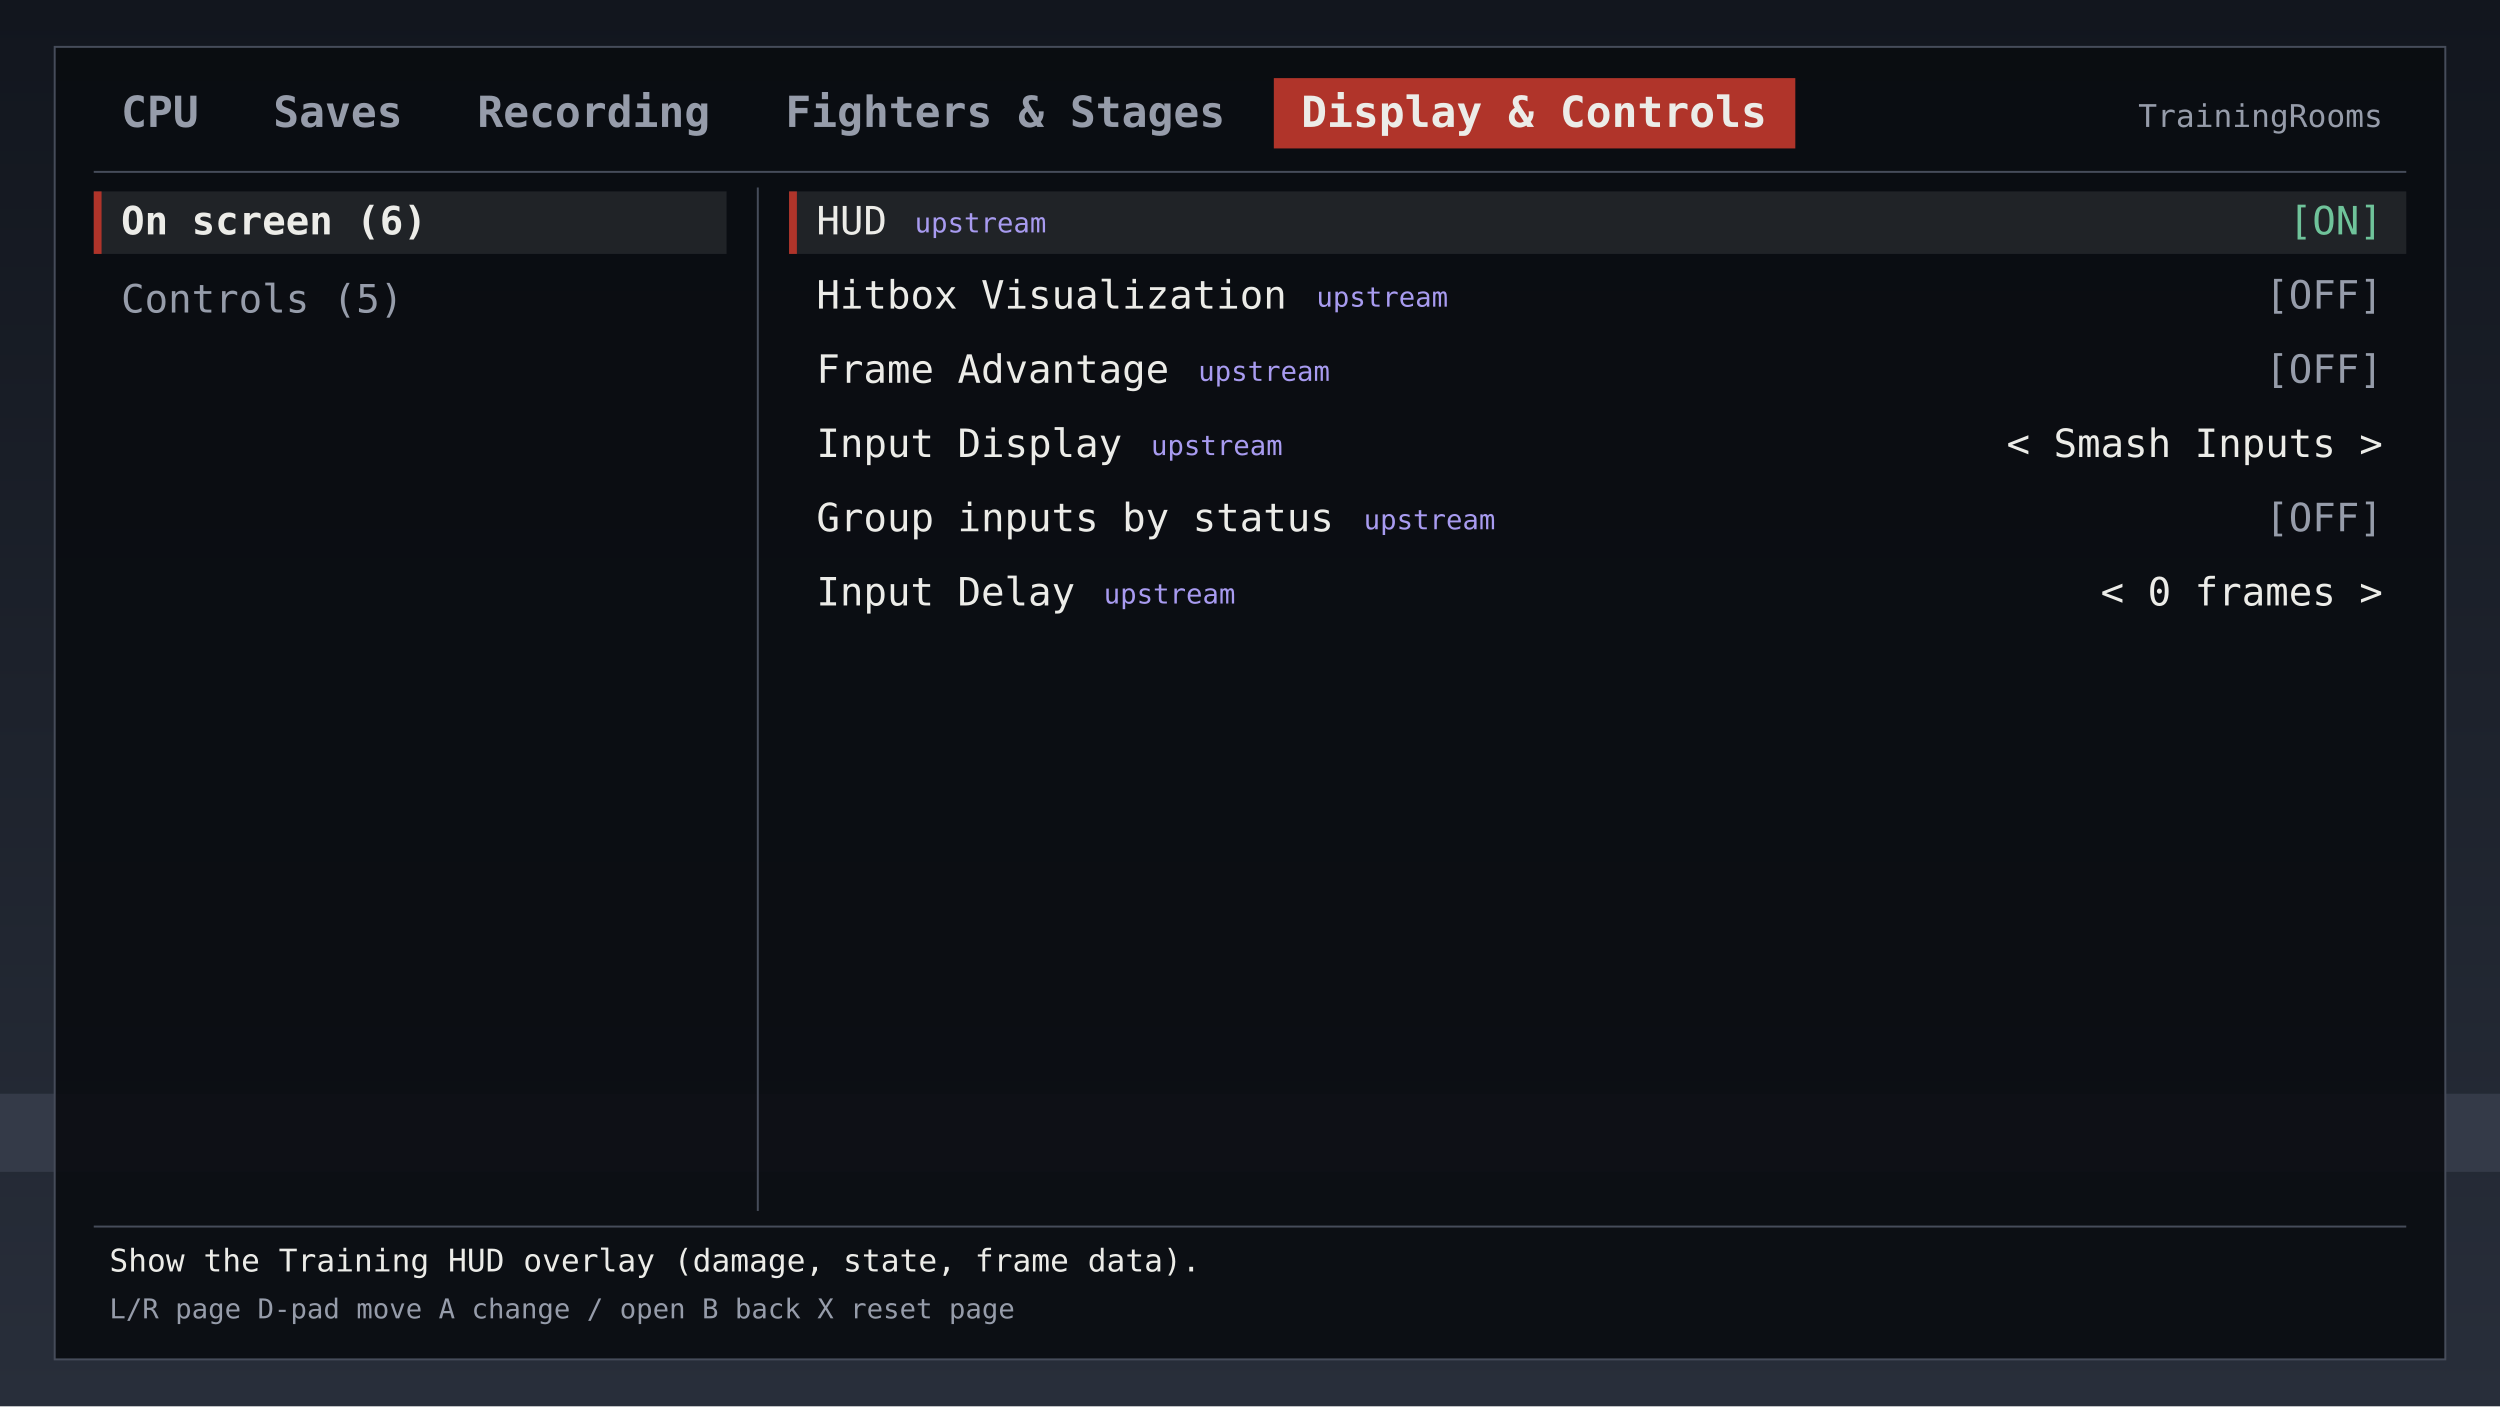
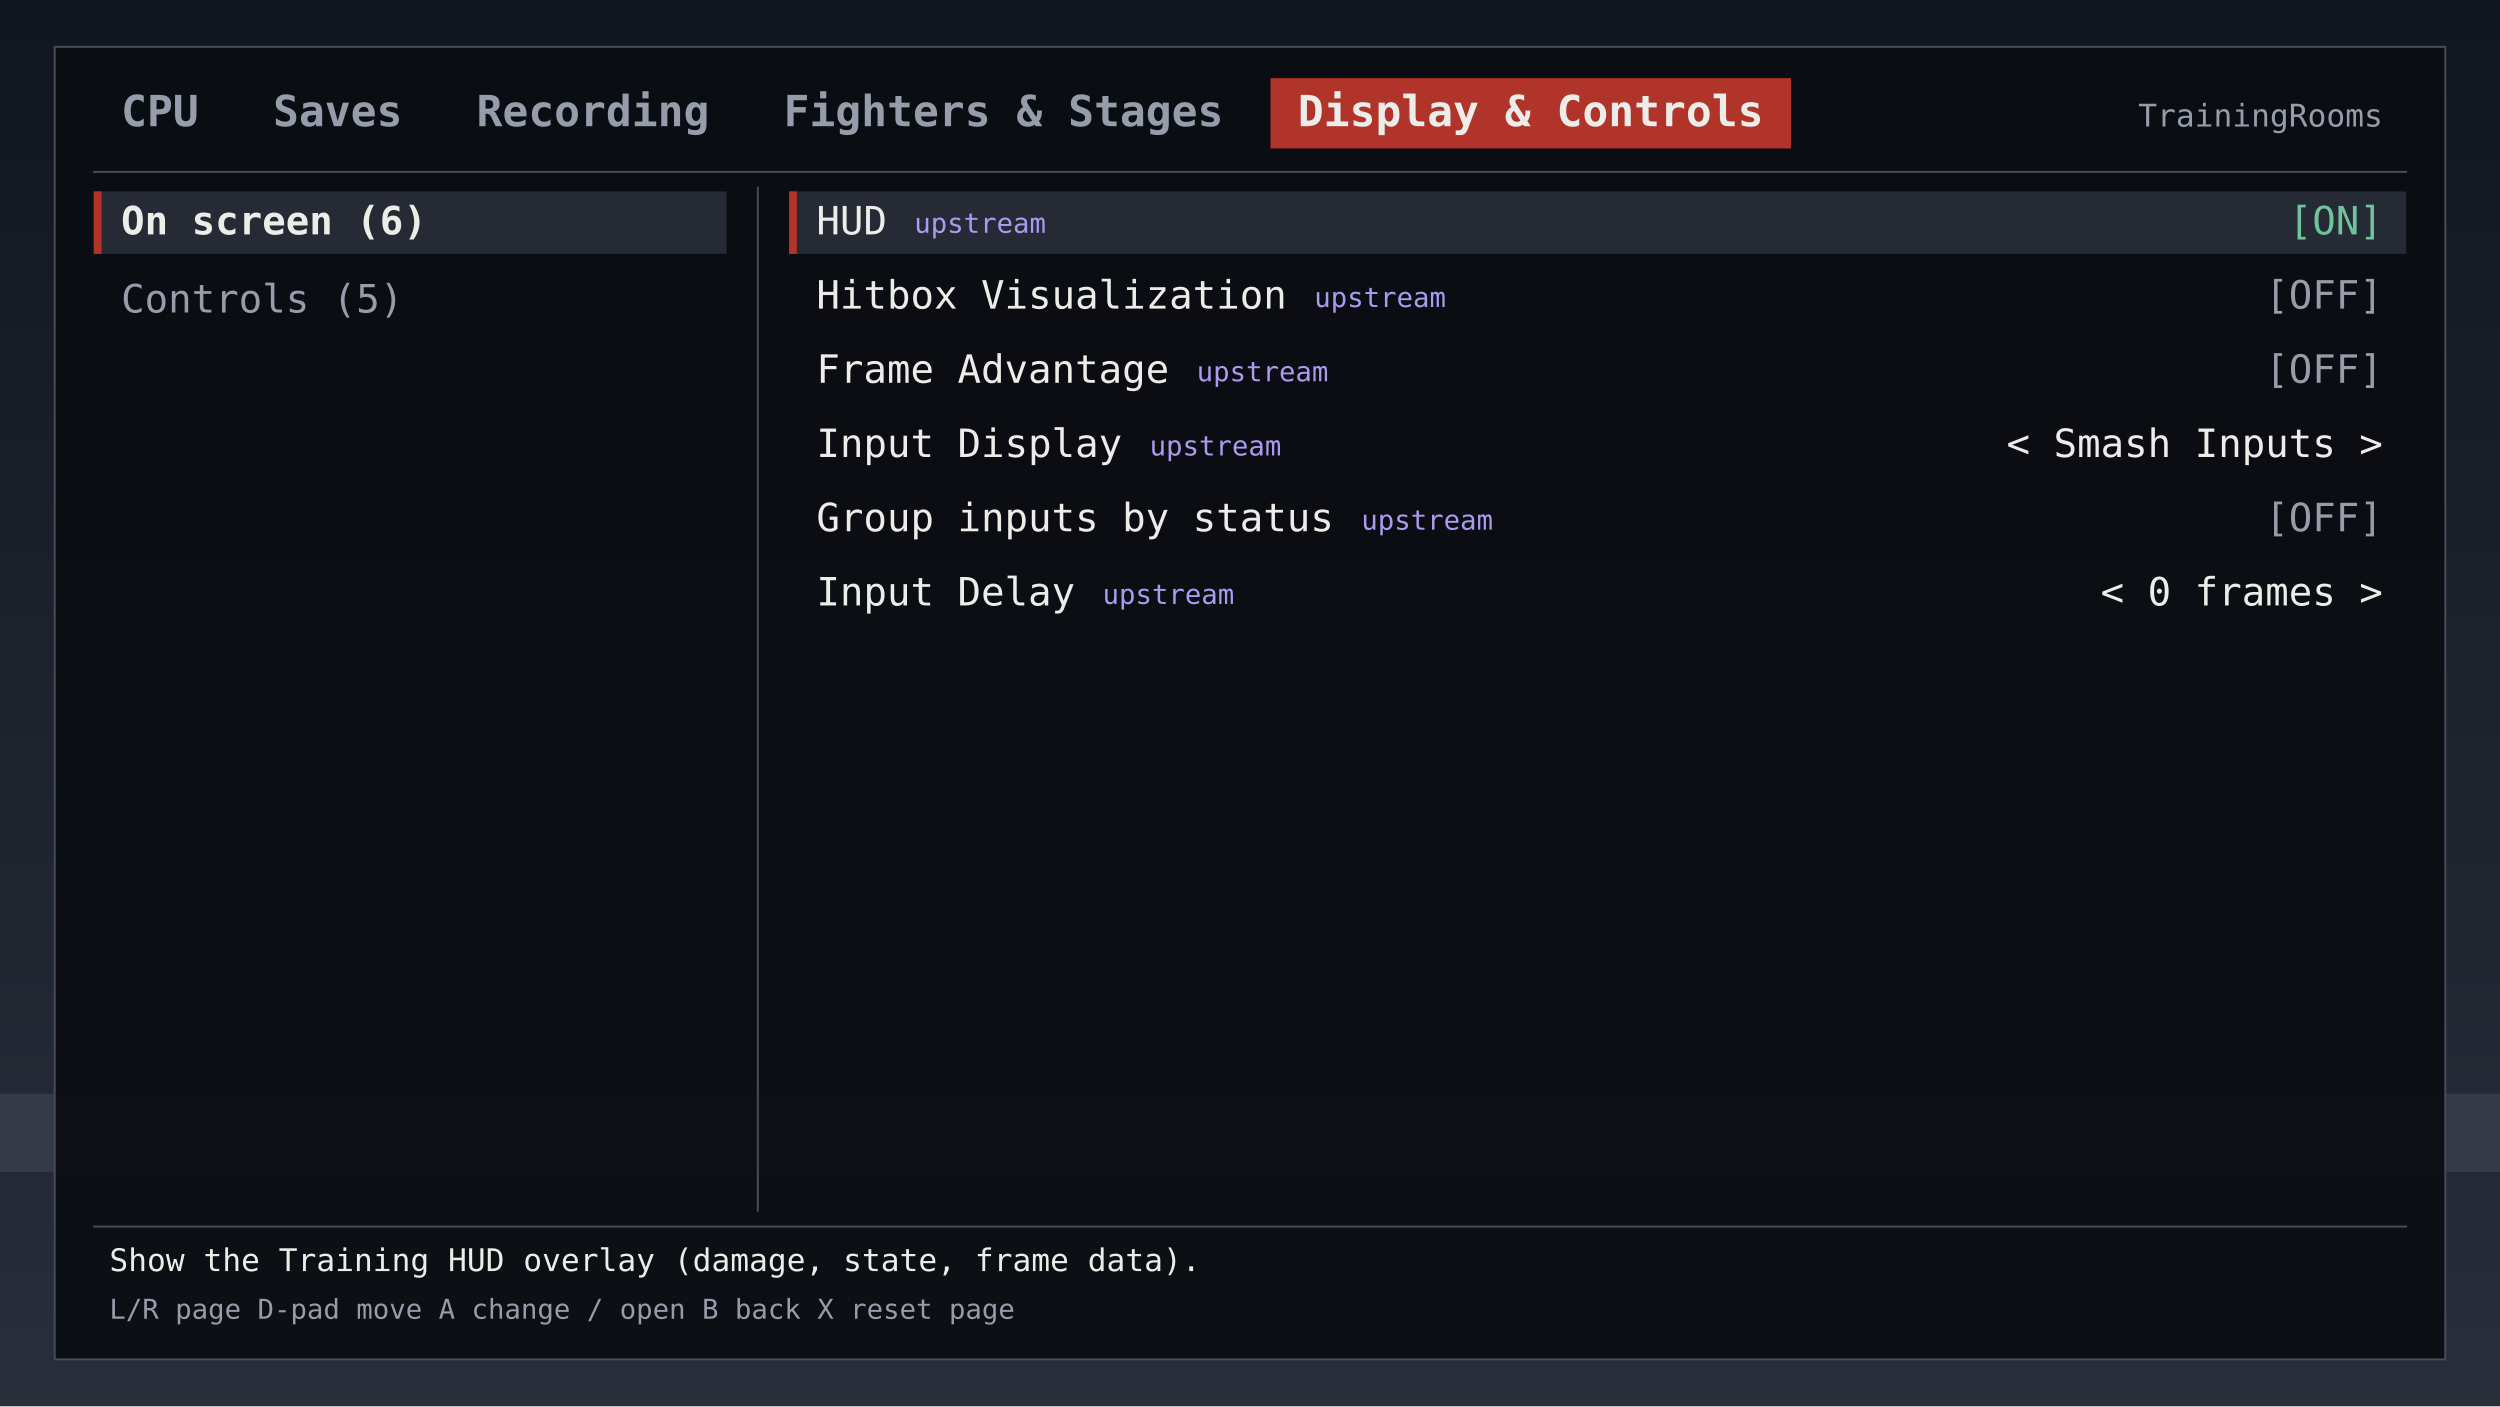
<svg xmlns="http://www.w3.org/2000/svg" width="1280" height="720" viewBox="0 0 1280 720" font-family="DejaVu Sans Mono, monospace">
  <defs>
    <linearGradient id="g" x1="0" y1="0" x2="0" y2="1">
-       <stop offset="0" stop-color="rgb(18, 22, 30)" />
-       <stop offset="1" stop-color="rgb(40, 46, 58)" />
+       <stop offset="0" stop-color="rgb(18,22,30)" />
+       <stop offset="1" stop-color="rgb(40,46,58)" />
    </linearGradient>
  </defs>
  <rect width="1280" height="720" fill="url(#g)" />
-   <rect y="560" width="1280" height="40" fill="rgb(52,58,72)" />
-   <rect x="28" y="24" width="1224" height="672" fill="rgb(10,12,16)" fill-opacity="0.89" stroke="rgb(70, 76, 90)" />
-   <text x="62" y="65" font-size="22" fill="rgb(150, 156, 170)" font-weight="bold" text-anchor="start">CPU</text>
-   <text x="139.9" y="65" font-size="22" fill="rgb(150, 156, 170)" font-weight="bold" text-anchor="start">Saves</text>
-   <text x="244.4" y="65" font-size="22" fill="rgb(150, 156, 170)" font-weight="bold" text-anchor="start">Recording</text>
-   <text x="402.1" y="65" font-size="22" fill="rgb(150, 156, 170)" font-weight="bold" text-anchor="start">Fighters &amp; Stages</text>
-   <rect x="652.2" y="40" width="267" height="36" fill="rgb(176, 52, 42)" />
-   <text x="666.2" y="65" font-size="22" fill="rgb(236, 236, 232)" font-weight="bold" text-anchor="start">Display &amp; Controls</text>
-   <text x="1220" y="65" font-size="16" fill="rgb(150, 156, 170)" font-weight="normal" text-anchor="end">TrainingRooms</text>
-   <line x1="48" y1="88" x2="1232" y2="88" stroke="rgb(70, 76, 90)" />
-   <line x1="48" y1="628" x2="1232" y2="628" stroke="rgb(70, 76, 90)" />
-   <rect x="48" y="98" width="324" height="32" fill="white" fill-opacity="0.09" />
-   <rect x="48" y="98" width="4" height="32" fill="rgb(176, 52, 42)" />
-   <text x="62" y="120" font-size="20" fill="rgb(236, 236, 232)" font-weight="bold" text-anchor="start">On screen  (6)</text>
-   <text x="62" y="160" font-size="20" fill="rgb(150, 156, 170)" font-weight="normal" text-anchor="start">Controls  (5)</text>
-   <line x1="388" y1="96" x2="388" y2="620" stroke="rgb(70, 76, 90)" />
-   <rect x="404" y="98" width="828" height="32" fill="white" fill-opacity="0.09" />
-   <rect x="404" y="98" width="4" height="32" fill="rgb(176, 52, 42)" />
-   <text x="418" y="120" font-size="20" fill="rgb(236, 236, 232)" font-weight="normal" text-anchor="start">HUD</text>
-   <text x="468.3" y="119" font-size="14" fill="rgb(168, 155, 240)" font-weight="normal" text-anchor="start">upstream</text>
-   <text x="1220" y="120" font-size="20" fill="rgb(111, 195, 154)" font-weight="normal" text-anchor="end">[ON]</text>
-   <text x="418" y="158" font-size="20" fill="rgb(236, 236, 232)" font-weight="normal" text-anchor="start">Hitbox Visualization</text>
-   <text x="674.0" y="157" font-size="14" fill="rgb(168, 155, 240)" font-weight="normal" text-anchor="start">upstream</text>
-   <text x="1220" y="158" font-size="20" fill="rgb(150, 156, 170)" font-weight="normal" text-anchor="end">[OFF]</text>
-   <text x="418" y="196" font-size="20" fill="rgb(236, 236, 232)" font-weight="normal" text-anchor="start">Frame Advantage</text>
-   <text x="613.5" y="195" font-size="14" fill="rgb(168, 155, 240)" font-weight="normal" text-anchor="start">upstream</text>
-   <text x="1220" y="196" font-size="20" fill="rgb(150, 156, 170)" font-weight="normal" text-anchor="end">[OFF]</text>
-   <text x="418" y="234" font-size="20" fill="rgb(236, 236, 232)" font-weight="normal" text-anchor="start">Input Display</text>
-   <text x="589.3" y="233" font-size="14" fill="rgb(168, 155, 240)" font-weight="normal" text-anchor="start">upstream</text>
-   <text x="1220" y="234" font-size="20" fill="rgb(236, 236, 232)" font-weight="normal" text-anchor="end">&lt;  Smash Inputs  &gt;</text>
-   <text x="418" y="272" font-size="20" fill="rgb(236, 236, 232)" font-weight="normal" text-anchor="start">Group inputs by status</text>
-   <text x="698.2" y="271" font-size="14" fill="rgb(168, 155, 240)" font-weight="normal" text-anchor="start">upstream</text>
-   <text x="1220" y="272" font-size="20" fill="rgb(150, 156, 170)" font-weight="normal" text-anchor="end">[OFF]</text>
-   <text x="418" y="310" font-size="20" fill="rgb(236, 236, 232)" font-weight="normal" text-anchor="start">Input Delay</text>
-   <text x="565.1" y="309" font-size="14" fill="rgb(168, 155, 240)" font-weight="normal" text-anchor="start">upstream</text>
-   <text x="1220" y="310" font-size="20" fill="rgb(236, 236, 232)" font-weight="normal" text-anchor="end">&lt;  0 frames  &gt;</text>
-   <text x="56" y="651" font-size="16" fill="rgb(236, 236, 232)" font-weight="normal" text-anchor="start">Show the Training HUD overlay (damage, state, frame data).</text>
-   <text x="56" y="675" font-size="14" fill="rgb(150, 156, 170)" font-weight="normal" text-anchor="start">L/R page   D-pad move   A change / open   B back   X reset page</text>
+   <rect x="0.0" y="560.0" width="1280.0" height="40.0" fill="rgb(52,58,72)" />
+   <rect x="28.0" y="24.0" width="1224.0" height="672.0" fill="rgb(10,12,16)" fill-opacity="0.89" stroke="rgb(70,76,90)" stroke-width="1" />
+   <text x="62.0" y="64.6" font-size="22" fill="rgb(150,156,170)" text-anchor="start" font-weight="bold">CPU</text>
+   <text x="139.8" y="64.6" font-size="22" fill="rgb(150,156,170)" text-anchor="start" font-weight="bold">Saves</text>
+   <text x="244.0" y="64.6" font-size="22" fill="rgb(150,156,170)" text-anchor="start" font-weight="bold">Recording</text>
+   <text x="401.2" y="64.6" font-size="22" fill="rgb(150,156,170)" text-anchor="start" font-weight="bold">Fighters &amp; Stages</text>
+   <rect x="650.5" y="40.0" width="266.5" height="36.0" fill="rgb(176,52,42)" />
+   <text x="664.5" y="64.6" font-size="22" fill="rgb(236,236,232)" text-anchor="start" font-weight="bold">Display &amp; Controls</text>
+   <text x="1220.0" y="64.8" font-size="16" fill="rgb(150,156,170)" text-anchor="end">TrainingRooms</text>
+   <polyline points="48.0,88.0 1232.0,88.0" fill="none" stroke="rgb(70,76,90)" stroke-width="1" stroke-linecap="round" stroke-linejoin="round" />
+   <polyline points="48.0,628.0 1232.0,628.0" fill="none" stroke="rgb(70,76,90)" stroke-width="1" stroke-linecap="round" stroke-linejoin="round" />
+   <text x="56.0" y="650.8" font-size="16" fill="rgb(236,236,232)" text-anchor="start">Show the Training HUD overlay (damage, state, frame data).</text>
+   <text x="56.0" y="675.2" font-size="14" fill="rgb(150,156,170)" text-anchor="start">L/R page   D-pad move   A change / open   B back   X reset page</text>
+   <rect x="48.0" y="98.0" width="324.0" height="32.0" fill="rgb(38,42,52)" />
+   <rect x="48.0" y="98.0" width="4.0" height="32.0" fill="rgb(176,52,42)" />
+   <text x="62.0" y="120.0" font-size="20" fill="rgb(236,236,232)" text-anchor="start" font-weight="bold">On screen  (6)</text>
+   <text x="62.0" y="160.0" font-size="20" fill="rgb(150,156,170)" text-anchor="start">Controls  (5)</text>
+   <polyline points="388.0,96.0 388.0,620.0" fill="none" stroke="rgb(70,76,90)" stroke-width="1" stroke-linecap="round" stroke-linejoin="round" />
+   <rect x="404.0" y="98.0" width="828.0" height="32.0" fill="rgb(38,42,52)" />
+   <rect x="404.0" y="98.0" width="4.0" height="32.0" fill="rgb(176,52,42)" />
+   <text x="418.0" y="120.0" font-size="20" fill="rgb(236,236,232)" text-anchor="start">HUD</text>
+   <text x="468.1" y="119.2" font-size="14" fill="rgb(168,155,240)" text-anchor="start">upstream</text>
+   <text x="1220.0" y="120.0" font-size="20" fill="rgb(111,195,154)" text-anchor="end">[ON]</text>
+   <text x="418.0" y="158.0" font-size="20" fill="rgb(236,236,232)" text-anchor="start">Hitbox Visualization</text>
+   <text x="672.9" y="157.2" font-size="14" fill="rgb(168,155,240)" text-anchor="start">upstream</text>
+   <text x="1220.0" y="158.0" font-size="20" fill="rgb(150,156,170)" text-anchor="end">[OFF]</text>
+   <text x="418.0" y="196.0" font-size="20" fill="rgb(236,236,232)" text-anchor="start">Frame Advantage</text>
+   <text x="612.7" y="195.2" font-size="14" fill="rgb(168,155,240)" text-anchor="start">upstream</text>
+   <text x="1220.0" y="196.0" font-size="20" fill="rgb(150,156,170)" text-anchor="end">[OFF]</text>
+   <text x="418.0" y="234.0" font-size="20" fill="rgb(236,236,232)" text-anchor="start">Input Display</text>
+   <text x="588.6" y="233.2" font-size="14" fill="rgb(168,155,240)" text-anchor="start">upstream</text>
+   <text x="1220.0" y="234.0" font-size="20" fill="rgb(236,236,232)" text-anchor="end">&lt;  Smash Inputs  &gt;</text>
+   <text x="418.0" y="272.0" font-size="20" fill="rgb(236,236,232)" text-anchor="start">Group inputs by status</text>
+   <text x="697.0" y="271.2" font-size="14" fill="rgb(168,155,240)" text-anchor="start">upstream</text>
+   <text x="1220.0" y="272.0" font-size="20" fill="rgb(150,156,170)" text-anchor="end">[OFF]</text>
+   <text x="418.0" y="310.0" font-size="20" fill="rgb(236,236,232)" text-anchor="start">Input Delay</text>
+   <text x="564.5" y="309.2" font-size="14" fill="rgb(168,155,240)" text-anchor="start">upstream</text>
+   <text x="1220.0" y="310.0" font-size="20" fill="rgb(236,236,232)" text-anchor="end">&lt;  0 frames  &gt;</text>
</svg>
